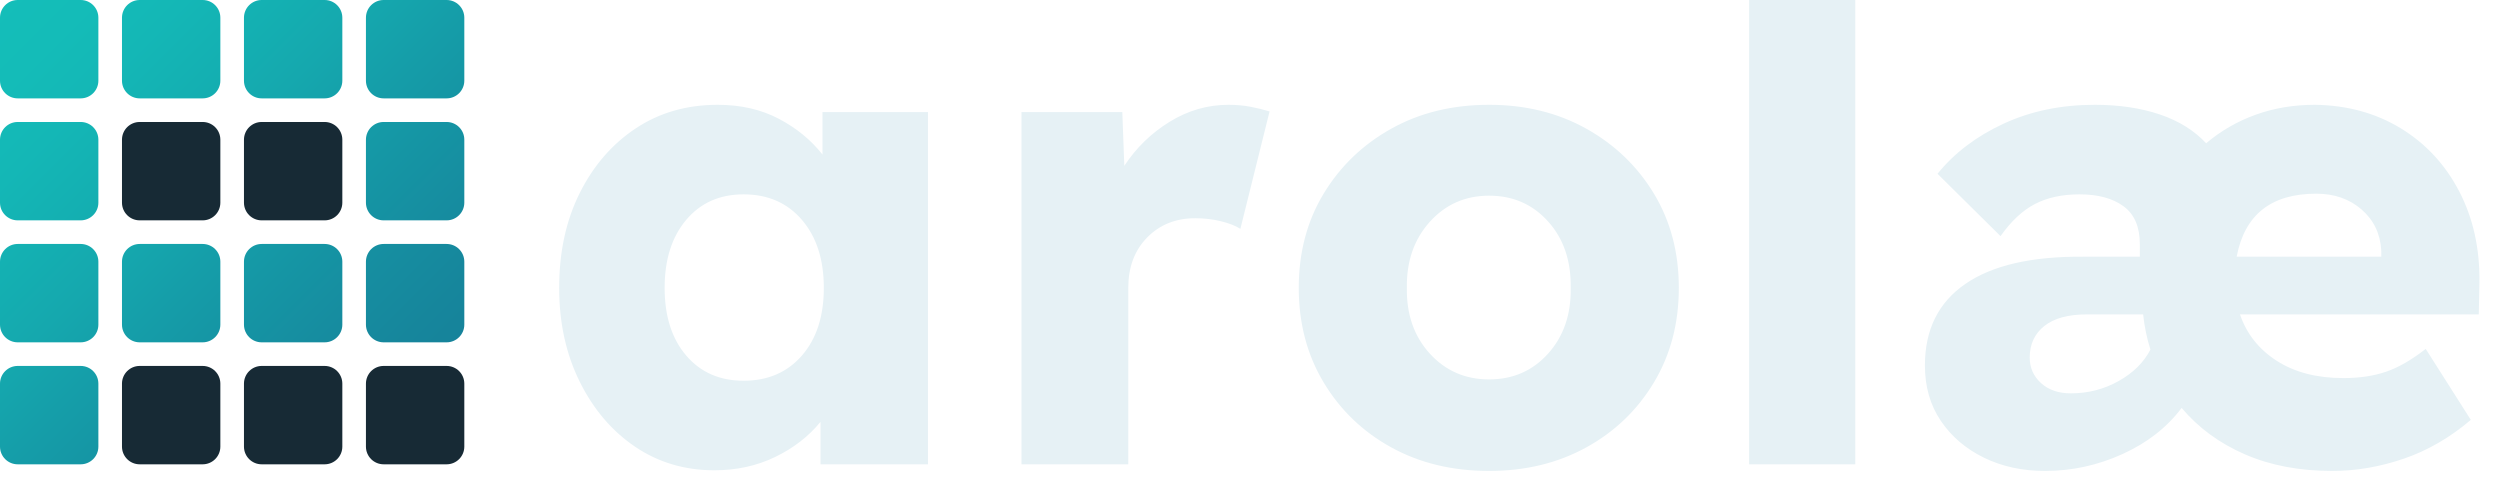
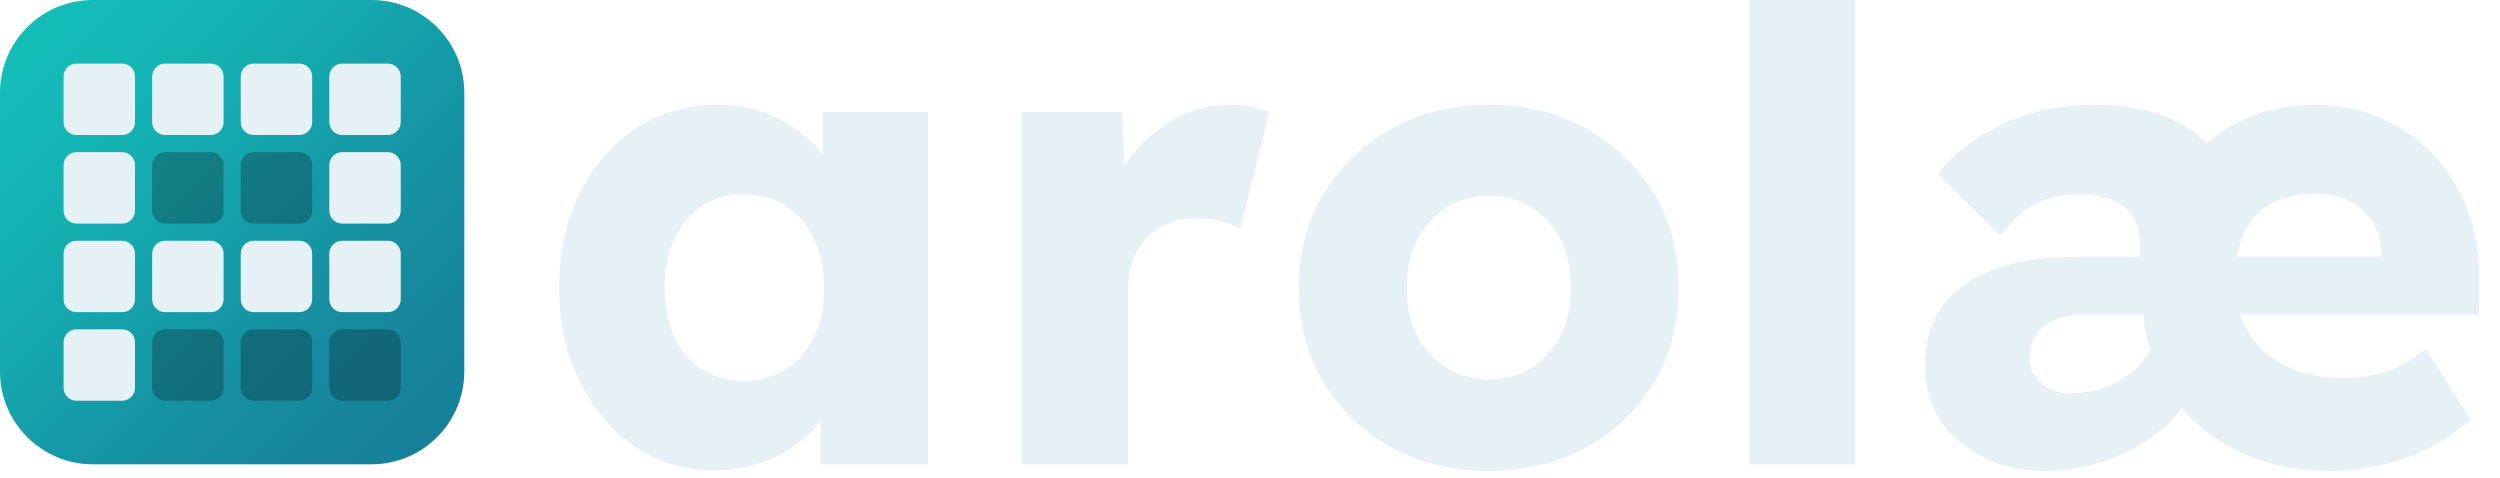
<svg xmlns="http://www.w3.org/2000/svg" viewBox="0 0 3769 720" role="img" aria-label="Parolæ">
  <defs>
    <linearGradient id="p" gradientUnits="userSpaceOnUse" x1="0" y1="0" x2="700" y2="700">
      <stop offset="0" stop-color="#14BEB9" />
      <stop offset="0.1" stop-color="#14BCB8" />
      <stop offset="0.2" stop-color="#14B7B6" />
      <stop offset="0.3" stop-color="#14B0B2" />
      <stop offset="0.4" stop-color="#15A8AE" />
      <stop offset="0.5" stop-color="#159EA9" />
      <stop offset="0.6" stop-color="#1595A4" />
      <stop offset="0.7" stop-color="#168DA0" />
      <stop offset="0.8" stop-color="#16869C" />
      <stop offset="0.9" stop-color="#16819A" />
      <stop offset="1" stop-color="#167F99" />
    </linearGradient>
  </defs>
-   <path fill="#172A35" d="M210.59,183.9H305.51A26.69,26.69 0 0 1 332.2,210.59V305.51A26.69,26.69 0 0 1 305.51,332.2H210.59A26.69,26.69 0 0 1 183.9,305.51V210.59A26.69,26.69 0 0 1 210.59,183.9ZM394.49,183.9H489.41A26.69,26.69 0 0 1 516.1,210.59V305.51A26.69,26.69 0 0 1 489.41,332.2H394.49A26.69,26.69 0 0 1 367.8,305.51V210.59A26.69,26.69 0 0 1 394.49,183.9ZM210.59,551.69H305.51A26.69,26.69 0 0 1 332.2,578.39V673.31A26.69,26.69 0 0 1 305.51,700H210.59A26.69,26.69 0 0 1 183.9,673.31V578.39A26.69,26.69 0 0 1 210.59,551.69ZM394.49,551.69H489.41A26.69,26.69 0 0 1 516.1,578.39V673.31A26.69,26.69 0 0 1 489.41,700H394.49A26.69,26.69 0 0 1 367.8,673.31V578.39A26.69,26.69 0 0 1 394.49,551.69ZM578.39,551.69H673.31A26.69,26.69 0 0 1 700,578.39V673.31A26.69,26.69 0 0 1 673.31,700H578.39A26.69,26.69 0 0 1 551.69,673.31V578.39A26.69,26.69 0 0 1 578.39,551.69Z" />
-   <path fill="url(#p)" d="M26.69,0H121.61A26.69,26.69 0 0 1 148.31,26.69V121.61A26.69,26.69 0 0 1 121.61,148.31H26.69A26.69,26.69 0 0 1 0,121.61V26.69A26.69,26.69 0 0 1 26.69,0ZM210.59,0H305.51A26.69,26.69 0 0 1 332.2,26.69V121.61A26.69,26.69 0 0 1 305.51,148.31H210.59A26.69,26.69 0 0 1 183.9,121.61V26.69A26.69,26.69 0 0 1 210.59,0ZM394.49,0H489.41A26.69,26.69 0 0 1 516.1,26.69V121.61A26.69,26.69 0 0 1 489.41,148.31H394.49A26.69,26.69 0 0 1 367.8,121.61V26.69A26.69,26.69 0 0 1 394.49,0ZM578.39,0H673.31A26.69,26.69 0 0 1 700,26.69V121.61A26.69,26.69 0 0 1 673.31,148.31H578.39A26.69,26.69 0 0 1 551.69,121.61V26.69A26.69,26.69 0 0 1 578.39,0ZM26.69,183.9H121.61A26.69,26.69 0 0 1 148.31,210.59V305.51A26.69,26.69 0 0 1 121.61,332.2H26.69A26.69,26.69 0 0 1 0,305.51V210.59A26.69,26.69 0 0 1 26.69,183.9ZM578.39,183.9H673.31A26.69,26.69 0 0 1 700,210.59V305.51A26.69,26.69 0 0 1 673.31,332.2H578.39A26.69,26.69 0 0 1 551.69,305.51V210.59A26.69,26.69 0 0 1 578.39,183.9ZM26.69,367.8H121.61A26.69,26.69 0 0 1 148.31,394.49V489.41A26.69,26.69 0 0 1 121.61,516.1H26.69A26.69,26.69 0 0 1 0,489.41V394.49A26.69,26.69 0 0 1 26.69,367.8ZM210.59,367.8H305.51A26.69,26.69 0 0 1 332.2,394.49V489.41A26.69,26.69 0 0 1 305.51,516.1H210.59A26.69,26.69 0 0 1 183.9,489.41V394.49A26.69,26.69 0 0 1 210.59,367.8ZM394.49,367.8H489.41A26.69,26.69 0 0 1 516.1,394.49V489.41A26.69,26.69 0 0 1 489.41,516.1H394.49A26.69,26.69 0 0 1 367.8,489.41V394.49A26.69,26.69 0 0 1 394.49,367.8ZM578.39,367.8H673.31A26.69,26.69 0 0 1 700,394.49V489.41A26.69,26.69 0 0 1 673.31,516.1H578.39A26.69,26.69 0 0 1 551.69,489.41V394.49A26.69,26.69 0 0 1 578.39,367.8ZM26.69,551.69H121.61A26.69,26.69 0 0 1 148.31,578.39V673.31A26.69,26.69 0 0 1 121.61,700H26.69A26.69,26.69 0 0 1 0,673.31V578.39A26.69,26.69 0 0 1 26.69,551.69Z" />
+   <rect x="0" y="0" width="700" height="700" rx="140" fill="url(#p)" />
+   <path fill="#0C1820" fill-opacity="0.3" d="M248.77,229.38H317.69A19.38,19.38 0 0 1 337.08,248.77V317.69A19.38,19.38 0 0 1 317.69,337.08H248.77A19.38,19.38 0 0 1 229.38,317.69V248.77A19.38,19.38 0 0 1 248.77,229.38ZM382.31,229.38H451.23A19.38,19.38 0 0 1 470.62,248.77V317.69A19.38,19.38 0 0 1 451.23,337.08H382.31A19.38,19.38 0 0 1 362.92,317.69V248.77A19.38,19.38 0 0 1 382.31,229.38ZM248.77,496.46H317.69A19.38,19.38 0 0 1 337.08,515.85V584.77A19.38,19.38 0 0 1 317.69,604.15H248.77A19.38,19.38 0 0 1 229.38,584.77V515.85A19.38,19.38 0 0 1 248.77,496.46ZM382.31,496.46H451.23A19.38,19.38 0 0 1 470.62,515.85V584.77A19.38,19.38 0 0 1 451.23,604.15H382.31A19.38,19.38 0 0 1 362.92,584.77V515.85A19.38,19.38 0 0 1 382.31,496.46ZM515.85,496.46H584.77A19.38,19.38 0 0 1 604.15,515.85V584.77A19.38,19.38 0 0 1 584.77,604.15H515.85A19.38,19.38 0 0 1 496.46,584.77V515.85A19.38,19.38 0 0 1 515.85,496.46Z" />
+   <path fill="#E6F1F5" d="M115.23,95.85H184.15A19.38,19.38 0 0 1 203.54,115.23V184.15A19.38,19.38 0 0 1 184.15,203.54H115.23A19.38,19.38 0 0 1 95.85,184.15V115.23A19.38,19.38 0 0 1 115.23,95.85ZM248.77,95.85H317.69A19.38,19.38 0 0 1 337.08,115.23V184.15A19.38,19.38 0 0 1 317.69,203.54H248.77A19.38,19.38 0 0 1 229.38,184.15V115.23A19.38,19.38 0 0 1 248.77,95.85ZM382.31,95.85H451.23A19.38,19.38 0 0 1 470.62,115.23V184.15A19.38,19.38 0 0 1 451.23,203.54H382.31A19.38,19.38 0 0 1 362.92,184.15V115.23A19.38,19.38 0 0 1 382.31,95.85ZM515.85,95.85H584.77A19.38,19.38 0 0 1 604.15,115.23V184.15A19.38,19.38 0 0 1 584.77,203.54H515.85A19.38,19.38 0 0 1 496.46,184.15V115.23A19.38,19.38 0 0 1 515.85,95.85ZM115.23,229.38H184.15A19.38,19.38 0 0 1 203.54,248.77V317.69A19.38,19.38 0 0 1 184.15,337.08H115.23A19.38,19.38 0 0 1 95.85,317.69V248.77A19.38,19.38 0 0 1 115.23,229.38ZM515.85,229.38H584.77A19.38,19.38 0 0 1 604.15,248.77V317.69A19.38,19.38 0 0 1 584.77,337.08H515.85A19.38,19.38 0 0 1 496.46,317.69V248.77A19.38,19.38 0 0 1 515.85,229.38ZM115.23,362.92H184.15A19.38,19.38 0 0 1 203.54,382.31V451.23A19.38,19.38 0 0 1 184.15,470.62H115.23A19.38,19.38 0 0 1 95.85,451.23V382.31A19.38,19.38 0 0 1 115.23,362.92ZM248.77,362.92H317.69A19.38,19.38 0 0 1 337.08,382.31V451.23A19.38,19.38 0 0 1 317.69,470.62H248.77A19.38,19.38 0 0 1 229.38,451.23V382.31A19.38,19.38 0 0 1 248.77,362.92ZM382.31,362.92H451.23A19.38,19.38 0 0 1 470.62,382.31V451.23A19.38,19.38 0 0 1 451.23,470.62H382.31A19.38,19.38 0 0 1 362.92,451.23V382.31A19.38,19.38 0 0 1 382.31,362.92ZM515.85,362.92H584.77A19.38,19.38 0 0 1 604.15,382.31V451.23A19.38,19.38 0 0 1 584.77,470.62H515.85A19.38,19.38 0 0 1 496.46,451.23V382.31A19.38,19.38 0 0 1 515.85,362.92ZM115.23,496.46H184.15A19.38,19.38 0 0 1 203.54,515.85V584.77A19.38,19.38 0 0 1 184.15,604.15H115.23A19.38,19.38 0 0 1 95.85,584.77V515.85A19.38,19.38 0 0 1 115.23,496.46Z" />
  <path fill="#E6F1F5" d="M1077 709Q1010 709 957.5 673.5Q905 638 874 575.5Q843 513 843 434Q843 353 874 291Q905 229 958.5 193.5Q1012 158 1082 158Q1134 158 1174 179Q1214 200 1240 233V169H1399V700H1237V636Q1210 669 1168.5 689Q1127 709 1077 709ZM1121 574Q1176 574 1209 536Q1242 498 1242 434Q1242 370 1209 331.5Q1176 293 1121 293Q1067 293 1034.5 331.5Q1002 370 1002 434Q1002 498 1034.5 536Q1067 574 1121 574ZM1540 700V169H1692L1695 250Q1722 209 1763.5 183.5Q1805 158 1852 158Q1870 158 1885.5 161Q1901 164 1914 168L1870 345Q1859 338 1840.5 333.5Q1822 329 1802 329Q1758 329 1729.5 358Q1701 387 1701 434V700ZM2245 710Q2162 710 2097.5 674.5Q2033 639 1995.5 576.5Q1958 514 1958 434Q1958 354 1995.5 292Q2033 230 2097.5 194Q2162 158 2245 158Q2327 158 2391.5 194Q2456 230 2493.5 292Q2531 354 2531 434Q2531 514 2493.5 576.5Q2456 639 2391.5 674.5Q2327 710 2245 710ZM2245 572Q2299 572 2334 533Q2369 494 2368 434Q2369 373 2334 334Q2299 295 2245 295Q2191 295 2155.5 334.5Q2120 374 2121 434Q2120 494 2155.5 533Q2191 572 2245 572ZM2637 700V-40H2797V700ZM3083 710Q3032 710 2991 690Q2950 670 2926 634.5Q2902 599 2902 551Q2902 470 2963 428Q3024 386 3141 387H3226V368Q3226 329 3201.5 311Q3177 293 3135 293Q3096 293 3068 307.5Q3040 322 3016 356L2921 262Q2959 215 3020.5 186.5Q3082 158 3158 158Q3213 158 3256 172.5Q3299 187 3326 216Q3359 188 3400.5 173Q3442 158 3490 158Q3563 159 3619.5 193.5Q3676 228 3707.5 288.5Q3739 349 3738 426L3737 474H3377Q3392 518 3432.5 544Q3473 570 3533 570Q3569 570 3597 560.5Q3625 551 3657 526L3725 633Q3678 673 3624 691.5Q3570 710 3516 710Q3442 710 3384.5 685Q3327 660 3289 615Q3256 659 3200 684.5Q3144 710 3083 710ZM3492 292Q3390 292 3372 387H3590V378Q3588 340 3560.5 316Q3533 292 3492 292ZM3122 593Q3161 593 3194 574.5Q3227 556 3242 527Q3234 502 3231 474H3146Q3104 474 3082 491.5Q3060 509 3060 539Q3060 562 3077 577.5Q3094 593 3122 593Z" />
</svg>
